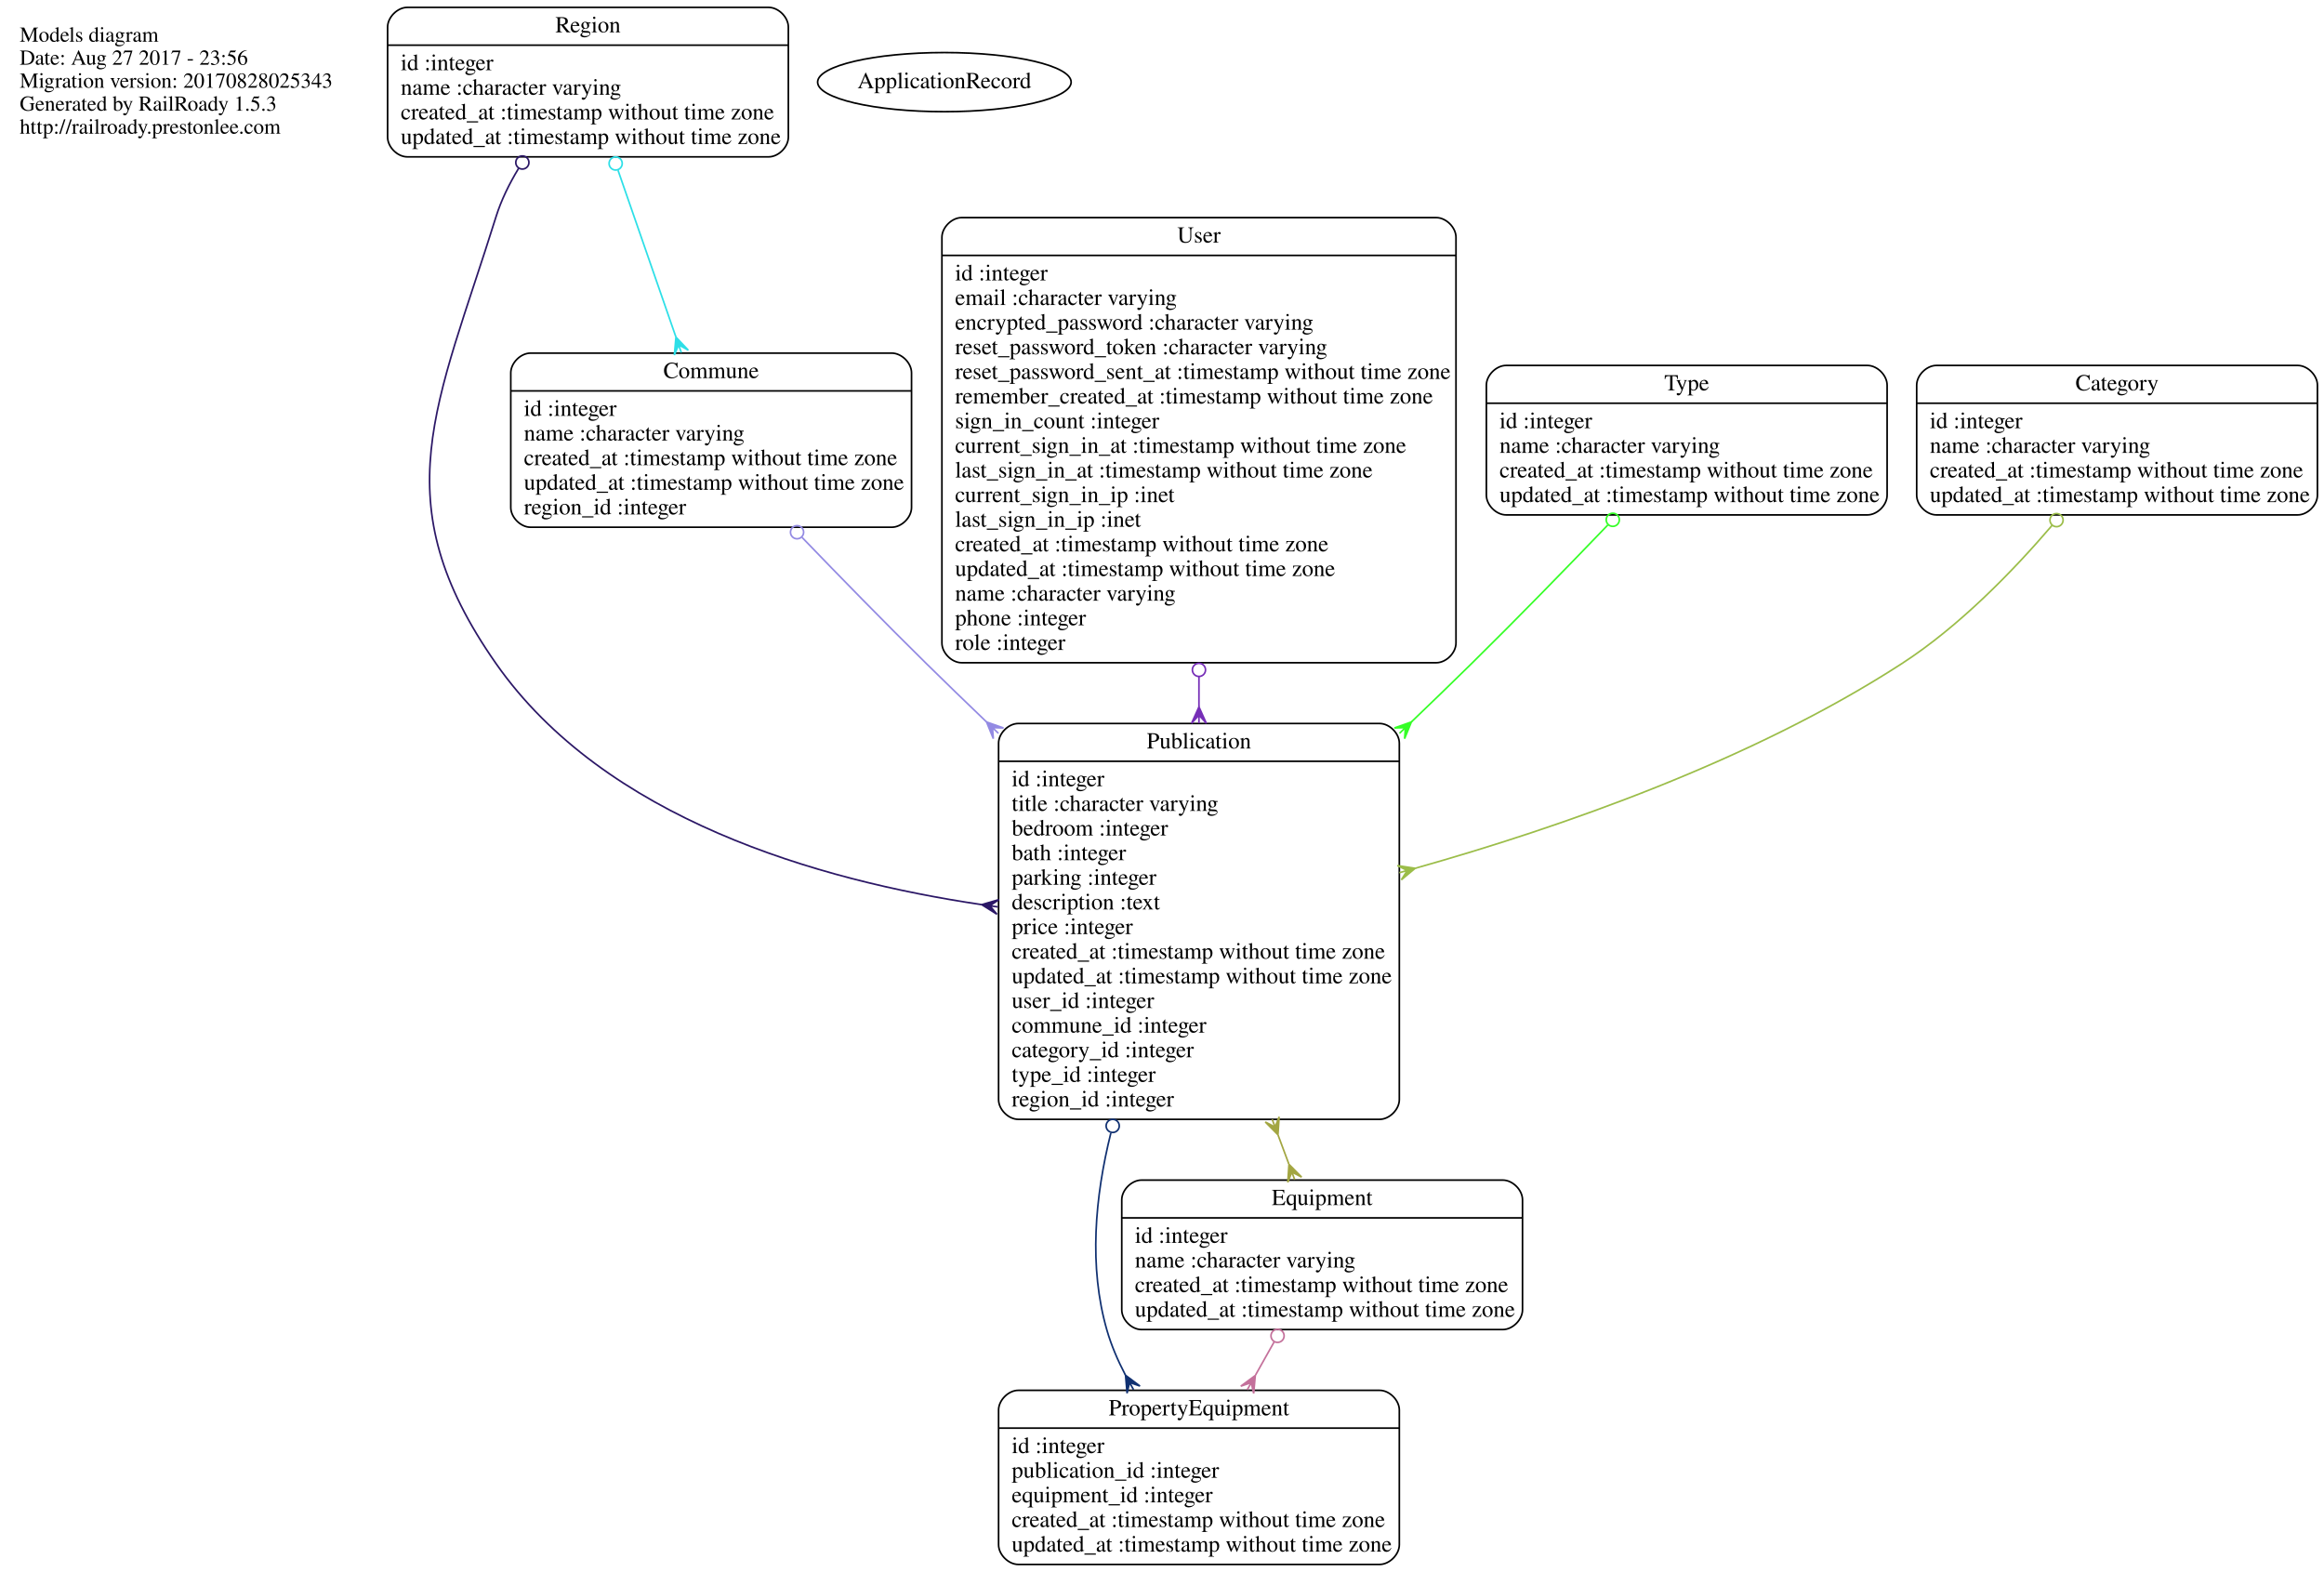
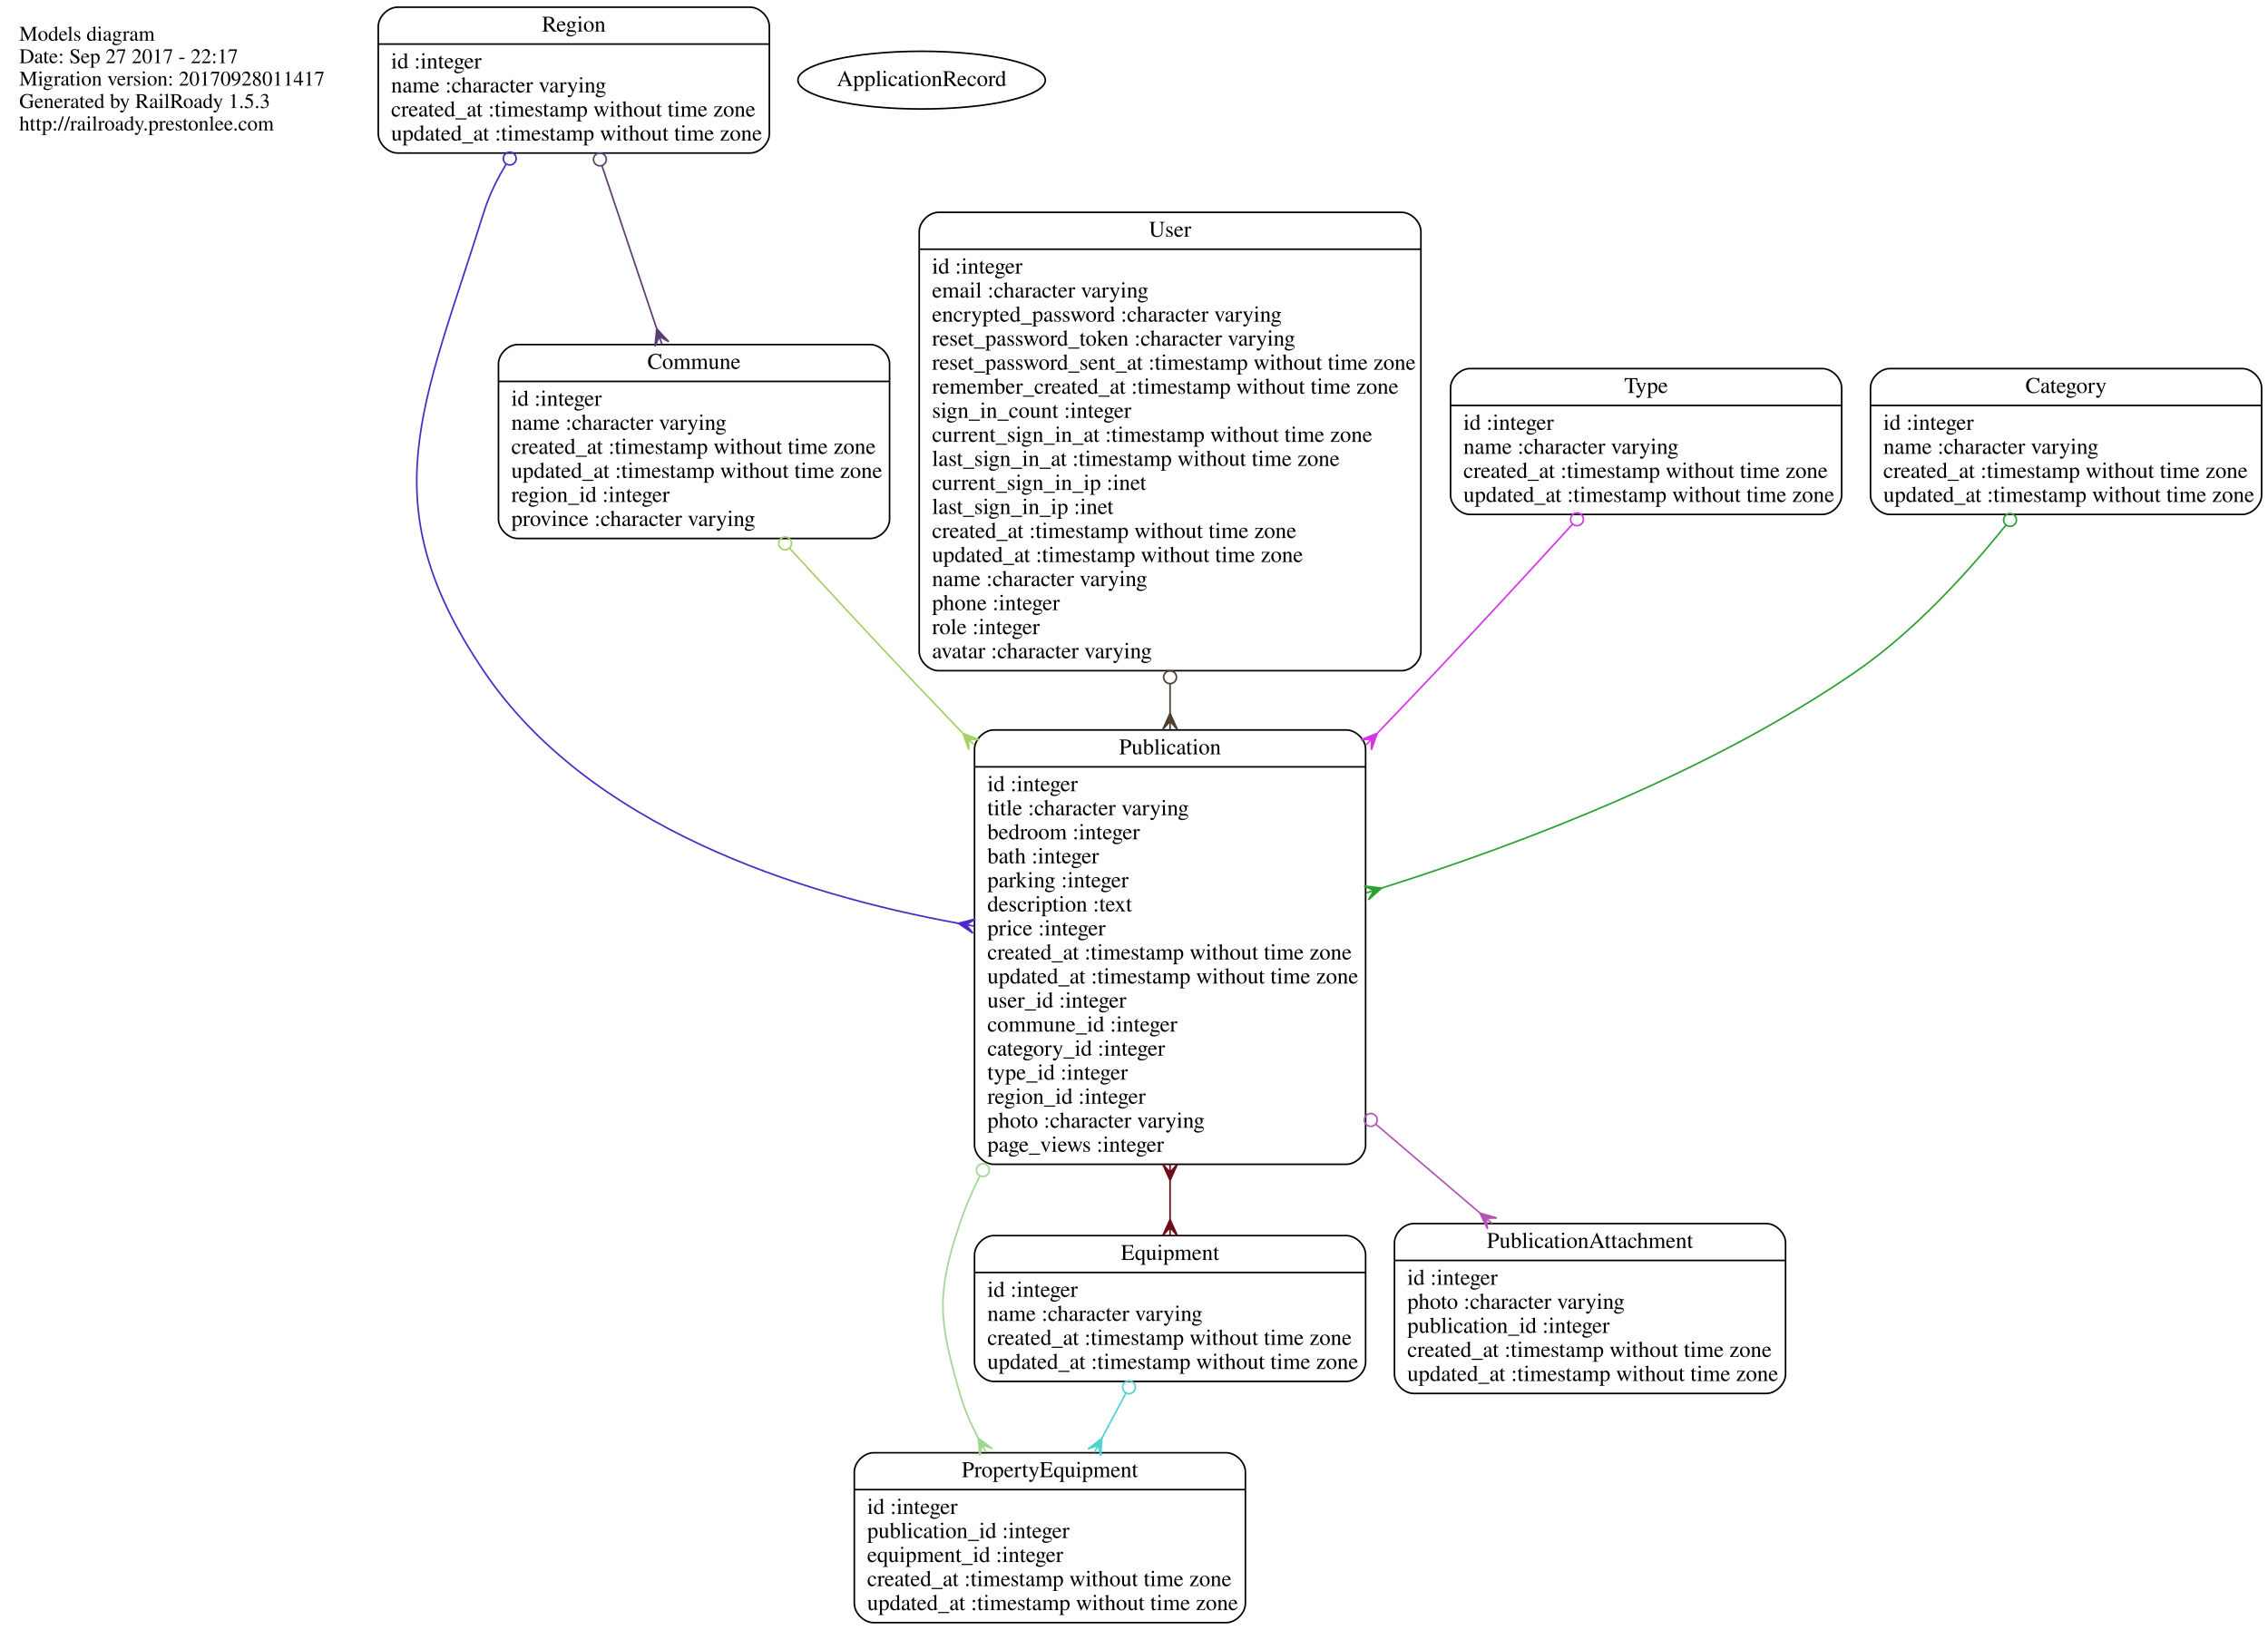
- <svg xmlns="http://www.w3.org/2000/svg" width="1415pt" height="957pt" viewBox="0.00 0.00 1415.00 957.00">
-   <g id="graph0" class="graph" transform="scale(1 1) rotate(0) translate(4 953)">
-     <polygon fill="none" stroke="none" points="-4,4 -4,-953 1411,-953 1411,4 -4,4" />
+ <svg xmlns="http://www.w3.org/2000/svg" width="1415pt" height="1017pt" viewBox="0.00 0.00 1415.00 1017.00">
+   <g id="graph0" class="graph" transform="scale(1 1) rotate(0) translate(4 1013)">
+     <polygon fill="none" stroke="none" points="-4,4 -4,-1013 1411,-1013 1411,4 -4,4" />
    <g id="node1" class="node">
-       <text text-anchor="start" x="8" y="-927.6" font-family="Times,serif" font-size="13.00">Models diagram</text>
-       <text text-anchor="start" x="8" y="-913.6" font-family="Times,serif" font-size="13.00">Date: Aug 27 2017 - 23:56</text>
-       <text text-anchor="start" x="8" y="-899.6" font-family="Times,serif" font-size="13.00">Migration version: 20170828025343</text>
-       <text text-anchor="start" x="8" y="-885.6" font-family="Times,serif" font-size="13.00">Generated by RailRoady 1.5.3</text>
-       <text text-anchor="start" x="8" y="-871.6" font-family="Times,serif" font-size="13.00">http://railroady.prestonlee.com</text>
+       <text text-anchor="start" x="8" y="-987.6" font-family="Times,serif" font-size="13.00">Models diagram</text>
+       <text text-anchor="start" x="8" y="-973.6" font-family="Times,serif" font-size="13.00">Date: Sep 27 2017 - 22:17</text>
+       <text text-anchor="start" x="8" y="-959.6" font-family="Times,serif" font-size="13.00">Migration version: 20170928011417</text>
+       <text text-anchor="start" x="8" y="-945.6" font-family="Times,serif" font-size="13.00">Generated by RailRoady 1.5.3</text>
+       <text text-anchor="start" x="8" y="-931.6" font-family="Times,serif" font-size="13.00">http://railroady.prestonlee.com</text>
    </g>
    <g id="node2" class="node">
-       <path fill="none" stroke="black" d="M616,-271.5C616,-271.5 836,-271.5 836,-271.5 842,-271.5 848,-277.5 848,-283.5 848,-283.5 848,-500.5 848,-500.5 848,-506.5 842,-512.5 836,-512.5 836,-512.5 616,-512.5 616,-512.5 610,-512.5 604,-506.5 604,-500.5 604,-500.5 604,-283.5 604,-283.5 604,-277.5 610,-271.5 616,-271.5" />
-       <text text-anchor="middle" x="726" y="-497.3" font-family="Times,serif" font-size="14.00">Publication</text>
-       <polyline fill="none" stroke="black" points="604,-489.5 848,-489.5 " />
-       <text text-anchor="start" x="612" y="-474.3" font-family="Times,serif" font-size="14.00">id :integer</text>
-       <text text-anchor="start" x="612" y="-459.3" font-family="Times,serif" font-size="14.00">title :character varying</text>
-       <text text-anchor="start" x="612" y="-444.3" font-family="Times,serif" font-size="14.00">bedroom :integer</text>
-       <text text-anchor="start" x="612" y="-429.3" font-family="Times,serif" font-size="14.00">bath :integer</text>
-       <text text-anchor="start" x="612" y="-414.3" font-family="Times,serif" font-size="14.00">parking :integer</text>
-       <text text-anchor="start" x="612" y="-399.3" font-family="Times,serif" font-size="14.00">description :text</text>
-       <text text-anchor="start" x="612" y="-384.3" font-family="Times,serif" font-size="14.00">price :integer</text>
-       <text text-anchor="start" x="612" y="-369.3" font-family="Times,serif" font-size="14.00">created_at :timestamp without time zone</text>
-       <text text-anchor="start" x="612" y="-354.3" font-family="Times,serif" font-size="14.00">updated_at :timestamp without time zone</text>
-       <text text-anchor="start" x="612" y="-339.3" font-family="Times,serif" font-size="14.00">user_id :integer</text>
-       <text text-anchor="start" x="612" y="-324.3" font-family="Times,serif" font-size="14.00">commune_id :integer</text>
-       <text text-anchor="start" x="612" y="-309.3" font-family="Times,serif" font-size="14.00">category_id :integer</text>
-       <text text-anchor="start" x="612" y="-294.3" font-family="Times,serif" font-size="14.00">type_id :integer</text>
-       <text text-anchor="start" x="612" y="-279.3" font-family="Times,serif" font-size="14.00">region_id :integer</text>
+       <path fill="none" stroke="black" d="M616,-286.5C616,-286.5 836,-286.5 836,-286.5 842,-286.5 848,-292.5 848,-298.5 848,-298.5 848,-545.5 848,-545.5 848,-551.5 842,-557.5 836,-557.5 836,-557.5 616,-557.5 616,-557.5 610,-557.5 604,-551.5 604,-545.5 604,-545.5 604,-298.5 604,-298.5 604,-292.5 610,-286.5 616,-286.5" />
+       <text text-anchor="middle" x="726" y="-542.3" font-family="Times,serif" font-size="14.00">Publication</text>
+       <polyline fill="none" stroke="black" points="604,-534.5 848,-534.5 " />
+       <text text-anchor="start" x="612" y="-519.3" font-family="Times,serif" font-size="14.00">id :integer</text>
+       <text text-anchor="start" x="612" y="-504.3" font-family="Times,serif" font-size="14.00">title :character varying</text>
+       <text text-anchor="start" x="612" y="-489.3" font-family="Times,serif" font-size="14.00">bedroom :integer</text>
+       <text text-anchor="start" x="612" y="-474.3" font-family="Times,serif" font-size="14.00">bath :integer</text>
+       <text text-anchor="start" x="612" y="-459.3" font-family="Times,serif" font-size="14.00">parking :integer</text>
+       <text text-anchor="start" x="612" y="-444.3" font-family="Times,serif" font-size="14.00">description :text</text>
+       <text text-anchor="start" x="612" y="-429.3" font-family="Times,serif" font-size="14.00">price :integer</text>
+       <text text-anchor="start" x="612" y="-414.3" font-family="Times,serif" font-size="14.00">created_at :timestamp without time zone</text>
+       <text text-anchor="start" x="612" y="-399.3" font-family="Times,serif" font-size="14.00">updated_at :timestamp without time zone</text>
+       <text text-anchor="start" x="612" y="-384.3" font-family="Times,serif" font-size="14.00">user_id :integer</text>
+       <text text-anchor="start" x="612" y="-369.3" font-family="Times,serif" font-size="14.00">commune_id :integer</text>
+       <text text-anchor="start" x="612" y="-354.3" font-family="Times,serif" font-size="14.00">category_id :integer</text>
+       <text text-anchor="start" x="612" y="-339.3" font-family="Times,serif" font-size="14.00">type_id :integer</text>
+       <text text-anchor="start" x="612" y="-324.3" font-family="Times,serif" font-size="14.00">region_id :integer</text>
+       <text text-anchor="start" x="612" y="-309.3" font-family="Times,serif" font-size="14.00">photo :character varying</text>
+       <text text-anchor="start" x="612" y="-294.3" font-family="Times,serif" font-size="14.00">page_views :integer</text>
    </g>
    <g id="node3" class="node">
-       <path fill="none" stroke="black" d="M616,-0.5C616,-0.5 836,-0.5 836,-0.5 842,-0.5 848,-6.5 848,-12.5 848,-12.5 848,-94.5 848,-94.5 848,-100.5 842,-106.5 836,-106.5 836,-106.5 616,-106.5 616,-106.5 610,-106.5 604,-100.5 604,-94.5 604,-94.5 604,-12.5 604,-12.5 604,-6.5 610,-0.5 616,-0.5" />
-       <text text-anchor="middle" x="726" y="-91.3" font-family="Times,serif" font-size="14.00">PropertyEquipment</text>
-       <polyline fill="none" stroke="black" points="604,-83.5 848,-83.5 " />
-       <text text-anchor="start" x="612" y="-68.3" font-family="Times,serif" font-size="14.00">id :integer</text>
-       <text text-anchor="start" x="612" y="-53.3" font-family="Times,serif" font-size="14.00">publication_id :integer</text>
-       <text text-anchor="start" x="612" y="-38.3" font-family="Times,serif" font-size="14.00">equipment_id :integer</text>
-       <text text-anchor="start" x="612" y="-23.3" font-family="Times,serif" font-size="14.00">created_at :timestamp without time zone</text>
-       <text text-anchor="start" x="612" y="-8.3" font-family="Times,serif" font-size="14.00">updated_at :timestamp without time zone</text>
+       <path fill="none" stroke="black" d="M541,-0.5C541,-0.5 761,-0.5 761,-0.5 767,-0.5 773,-6.5 773,-12.5 773,-12.5 773,-94.5 773,-94.5 773,-100.5 767,-106.5 761,-106.5 761,-106.5 541,-106.5 541,-106.5 535,-106.5 529,-100.5 529,-94.5 529,-94.5 529,-12.5 529,-12.5 529,-6.5 535,-0.5 541,-0.5" />
+       <text text-anchor="middle" x="651" y="-91.3" font-family="Times,serif" font-size="14.00">PropertyEquipment</text>
+       <polyline fill="none" stroke="black" points="529,-83.5 773,-83.5 " />
+       <text text-anchor="start" x="537" y="-68.3" font-family="Times,serif" font-size="14.00">id :integer</text>
+       <text text-anchor="start" x="537" y="-53.3" font-family="Times,serif" font-size="14.00">publication_id :integer</text>
+       <text text-anchor="start" x="537" y="-38.3" font-family="Times,serif" font-size="14.00">equipment_id :integer</text>
+       <text text-anchor="start" x="537" y="-23.3" font-family="Times,serif" font-size="14.00">created_at :timestamp without time zone</text>
+       <text text-anchor="start" x="537" y="-8.3" font-family="Times,serif" font-size="14.00">updated_at :timestamp without time zone</text>
    </g>
    <g id="edge1" class="edge">
-       <path fill="none" stroke="#103071" d="M672.345,-263.143C662.685,-224.31 658.787,-181.689 670,-143 672.667,-133.798 676.609,-124.634 681.188,-115.883" />
-       <ellipse fill="none" stroke="#103071" cx="673.481" cy="-267.498" rx="4" ry="4" />
-       <polygon fill="#103071" stroke="#103071" points="681.306,-115.669 690.097,-109.114 683.734,-111.299 686.163,-106.928 686.163,-106.928 686.163,-106.928 683.734,-111.299 682.229,-104.742 681.306,-115.669 681.306,-115.669" />
+       <path fill="none" stroke="#a3d695" d="M607.303,-279.176C602.523,-269.634 598.349,-259.878 595,-250 579.731,-204.962 581.763,-188.676 595,-143 597.667,-133.798 601.609,-124.634 606.188,-115.883" />
+       <ellipse fill="none" stroke="#a3d695" cx="609.228" cy="-282.881" rx="4" ry="4" />
+       <polygon fill="#a3d695" stroke="#a3d695" points="606.306,-115.669 615.097,-109.114 608.734,-111.299 611.163,-106.928 611.163,-106.928 611.163,-106.928 608.734,-111.299 607.229,-104.742 606.306,-115.669 606.306,-115.669" />
    </g>
    <g id="node5" class="node">
-       <path fill="none" stroke="black" d="M691,-143.5C691,-143.5 911,-143.5 911,-143.5 917,-143.5 923,-149.5 923,-155.5 923,-155.5 923,-222.5 923,-222.5 923,-228.5 917,-234.5 911,-234.5 911,-234.5 691,-234.5 691,-234.5 685,-234.5 679,-228.5 679,-222.5 679,-222.5 679,-155.5 679,-155.5 679,-149.5 685,-143.5 691,-143.5" />
-       <text text-anchor="middle" x="801" y="-219.3" font-family="Times,serif" font-size="14.00">Equipment</text>
-       <polyline fill="none" stroke="black" points="679,-211.5 923,-211.5 " />
-       <text text-anchor="start" x="687" y="-196.3" font-family="Times,serif" font-size="14.00">id :integer</text>
-       <text text-anchor="start" x="687" y="-181.3" font-family="Times,serif" font-size="14.00">name :character varying</text>
-       <text text-anchor="start" x="687" y="-166.3" font-family="Times,serif" font-size="14.00">created_at :timestamp without time zone</text>
-       <text text-anchor="start" x="687" y="-151.3" font-family="Times,serif" font-size="14.00">updated_at :timestamp without time zone</text>
+       <path fill="none" stroke="black" d="M616,-151C616,-151 836,-151 836,-151 842,-151 848,-157 848,-163 848,-163 848,-230 848,-230 848,-236 842,-242 836,-242 836,-242 616,-242 616,-242 610,-242 604,-236 604,-230 604,-230 604,-163 604,-163 604,-157 610,-151 616,-151" />
+       <text text-anchor="middle" x="726" y="-226.8" font-family="Times,serif" font-size="14.00">Equipment</text>
+       <polyline fill="none" stroke="black" points="604,-219 848,-219 " />
+       <text text-anchor="start" x="612" y="-203.8" font-family="Times,serif" font-size="14.00">id :integer</text>
+       <text text-anchor="start" x="612" y="-188.8" font-family="Times,serif" font-size="14.00">name :character varying</text>
+       <text text-anchor="start" x="612" y="-173.8" font-family="Times,serif" font-size="14.00">created_at :timestamp without time zone</text>
+       <text text-anchor="start" x="612" y="-158.8" font-family="Times,serif" font-size="14.00">updated_at :timestamp without time zone</text>
    </g>
    <g id="edge2" class="edge">
-       <path fill="none" stroke="#a3a642" d="M774.2,-261.824C776.422,-255.868 778.59,-250.059 780.668,-244.49" />
-       <polygon fill="#a3a642" stroke="#a3a642" points="774.099,-262.096 766.387,-269.891 772.351,-266.78 770.603,-271.465 770.603,-271.465 770.603,-271.465 772.351,-266.78 774.819,-273.038 774.099,-262.096 774.099,-262.096" />
-       <polygon fill="#a3a642" stroke="#a3a642" points="780.808,-244.115 788.52,-236.319 782.556,-239.43 784.304,-234.746 784.304,-234.746 784.304,-234.746 782.556,-239.43 780.088,-233.173 780.808,-244.115 780.808,-244.115" />
+       <path fill="none" stroke="#700c19" d="M726,-276.147C726,-267.792 726,-259.708 726,-252.108" />
+       <polygon fill="#700c19" stroke="#700c19" points="726,-276.475 721.5,-286.475 726,-281.475 726,-286.475 726,-286.475 726,-286.475 726,-281.475 730.5,-286.475 726,-276.475 726,-276.475" />
+       <polygon fill="#700c19" stroke="#700c19" points="726,-252.062 730.5,-242.062 726,-247.062 726,-242.062 726,-242.062 726,-242.062 726,-247.062 721.5,-242.062 726,-252.062 726,-252.062" />
+     </g>
+     <g id="node8" class="node">
+       <path fill="none" stroke="black" d="M878,-143.5C878,-143.5 1098,-143.5 1098,-143.5 1104,-143.5 1110,-149.5 1110,-155.5 1110,-155.5 1110,-237.5 1110,-237.5 1110,-243.5 1104,-249.5 1098,-249.5 1098,-249.5 878,-249.5 878,-249.5 872,-249.5 866,-243.5 866,-237.5 866,-237.5 866,-155.5 866,-155.5 866,-149.5 872,-143.5 878,-143.5" />
+       <text text-anchor="middle" x="988" y="-234.3" font-family="Times,serif" font-size="14.00">PublicationAttachment</text>
+       <polyline fill="none" stroke="black" points="866,-226.5 1110,-226.5 " />
+       <text text-anchor="start" x="874" y="-211.3" font-family="Times,serif" font-size="14.00">id :integer</text>
+       <text text-anchor="start" x="874" y="-196.3" font-family="Times,serif" font-size="14.00">photo :character varying</text>
+       <text text-anchor="start" x="874" y="-181.3" font-family="Times,serif" font-size="14.00">publication_id :integer</text>
+       <text text-anchor="start" x="874" y="-166.3" font-family="Times,serif" font-size="14.00">created_at :timestamp without time zone</text>
+       <text text-anchor="start" x="874" y="-151.3" font-family="Times,serif" font-size="14.00">updated_at :timestamp without time zone</text>
+     </g>
+     <g id="edge3" class="edge">
+       <path fill="none" stroke="#b455b3" d="M854.275,-311.575C876.667,-292.473 899.166,-273.28 919.152,-256.231" />
+       <ellipse fill="none" stroke="#b455b3" cx="851.222" cy="-314.179" rx="4" ry="4" />
+       <polygon fill="#b455b3" stroke="#b455b3" points="919.364,-256.05 929.893,-252.983 923.168,-252.805 926.972,-249.56 926.972,-249.56 926.972,-249.56 923.168,-252.805 924.052,-246.136 919.364,-256.05 919.364,-256.05" />
    </g>
    <g id="node4" class="node">
-       <ellipse fill="none" stroke="black" cx="571" cy="-903" rx="77.187" ry="18" />
-       <text text-anchor="middle" x="571" y="-899.3" font-family="Times,serif" font-size="14.00">ApplicationRecord</text>
+       <ellipse fill="none" stroke="black" cx="571" cy="-963" rx="77.187" ry="18" />
+       <text text-anchor="middle" x="571" y="-959.3" font-family="Times,serif" font-size="14.00">ApplicationRecord</text>
    </g>
-     <g id="edge3" class="edge">
-       <path fill="none" stroke="#c4719b" d="M771.762,-135.956C768.067,-129.379 764.259,-122.602 760.493,-115.897" />
-       <ellipse fill="none" stroke="#c4719b" cx="773.858" cy="-139.688" rx="4" ry="4" />
-       <polygon fill="#c4719b" stroke="#c4719b" points="760.294,-115.543 759.319,-104.62 757.845,-111.183 755.396,-106.824 755.396,-106.824 755.396,-106.824 757.845,-111.183 751.472,-109.028 760.294,-115.543 760.294,-115.543" />
+     <g id="edge4" class="edge">
+       <path fill="none" stroke="#50d3d1" d="M698.352,-143.521C693.51,-134.418 688.432,-124.872 683.473,-115.55" />
+       <ellipse fill="none" stroke="#50d3d1" cx="700.391" cy="-147.355" rx="4" ry="4" />
+       <polygon fill="#50d3d1" stroke="#50d3d1" points="683.464,-115.531 682.74,-104.589 681.115,-111.117 678.767,-106.703 678.767,-106.703 678.767,-106.703 681.115,-111.117 674.794,-108.816 683.464,-115.531 683.464,-115.531" />
    </g>
    <g id="node6" class="node">
-       <path fill="none" stroke="black" d="M244,-857.5C244,-857.5 464,-857.5 464,-857.5 470,-857.5 476,-863.5 476,-869.5 476,-869.5 476,-936.5 476,-936.5 476,-942.5 470,-948.5 464,-948.5 464,-948.5 244,-948.5 244,-948.5 238,-948.5 232,-942.5 232,-936.5 232,-936.5 232,-869.5 232,-869.5 232,-863.5 238,-857.5 244,-857.5" />
-       <text text-anchor="middle" x="354" y="-933.3" font-family="Times,serif" font-size="14.00">Region</text>
-       <polyline fill="none" stroke="black" points="232,-925.5 476,-925.5 " />
-       <text text-anchor="start" x="240" y="-910.3" font-family="Times,serif" font-size="14.00">id :integer</text>
-       <text text-anchor="start" x="240" y="-895.3" font-family="Times,serif" font-size="14.00">name :character varying</text>
-       <text text-anchor="start" x="240" y="-880.3" font-family="Times,serif" font-size="14.00">created_at :timestamp without time zone</text>
-       <text text-anchor="start" x="240" y="-865.3" font-family="Times,serif" font-size="14.00">updated_at :timestamp without time zone</text>
+       <path fill="none" stroke="black" d="M244,-917.5C244,-917.5 464,-917.5 464,-917.5 470,-917.5 476,-923.5 476,-929.5 476,-929.5 476,-996.5 476,-996.5 476,-1002.5 470,-1008.5 464,-1008.5 464,-1008.5 244,-1008.5 244,-1008.5 238,-1008.5 232,-1002.5 232,-996.5 232,-996.5 232,-929.5 232,-929.5 232,-923.5 238,-917.5 244,-917.5" />
+       <text text-anchor="middle" x="354" y="-993.3" font-family="Times,serif" font-size="14.00">Region</text>
+       <polyline fill="none" stroke="black" points="232,-985.5 476,-985.5 " />
+       <text text-anchor="start" x="240" y="-970.3" font-family="Times,serif" font-size="14.00">id :integer</text>
+       <text text-anchor="start" x="240" y="-955.3" font-family="Times,serif" font-size="14.00">name :character varying</text>
+       <text text-anchor="start" x="240" y="-940.3" font-family="Times,serif" font-size="14.00">created_at :timestamp without time zone</text>
+       <text text-anchor="start" x="240" y="-925.3" font-family="Times,serif" font-size="14.00">updated_at :timestamp without time zone</text>
+     </g>
+     <g id="edge6" class="edge">
+       <path fill="none" stroke="#5028c6" d="M311.745,-910.455C306.095,-901.137 301.165,-891.144 298,-881 260.006,-759.234 226.467,-699.61 298,-594 363.683,-497.026 494.181,-455.042 593.9,-436.868" />
+       <ellipse fill="none" stroke="#5028c6" cx="314.042" cy="-914.065" rx="4" ry="4" />
+       <polygon fill="#5028c6" stroke="#5028c6" points="593.907,-436.867 604.537,-439.562 598.832,-435.998 603.756,-435.13 603.756,-435.13 603.756,-435.13 598.832,-435.998 602.974,-430.699 593.907,-436.867 593.907,-436.867" />
+     </g>
+     <g id="node7" class="node">
+       <path fill="none" stroke="black" d="M319,-677C319,-677 539,-677 539,-677 545,-677 551,-683 551,-689 551,-689 551,-786 551,-786 551,-792 545,-798 539,-798 539,-798 319,-798 319,-798 313,-798 307,-792 307,-786 307,-786 307,-689 307,-689 307,-683 313,-677 319,-677" />
+       <text text-anchor="middle" x="429" y="-782.8" font-family="Times,serif" font-size="14.00">Commune</text>
+       <polyline fill="none" stroke="black" points="307,-775 551,-775 " />
+       <text text-anchor="start" x="315" y="-759.8" font-family="Times,serif" font-size="14.00">id :integer</text>
+       <text text-anchor="start" x="315" y="-744.8" font-family="Times,serif" font-size="14.00">name :character varying</text>
+       <text text-anchor="start" x="315" y="-729.8" font-family="Times,serif" font-size="14.00">created_at :timestamp without time zone</text>
+       <text text-anchor="start" x="315" y="-714.8" font-family="Times,serif" font-size="14.00">updated_at :timestamp without time zone</text>
+       <text text-anchor="start" x="315" y="-699.8" font-family="Times,serif" font-size="14.00">region_id :integer</text>
+       <text text-anchor="start" x="315" y="-684.8" font-family="Times,serif" font-size="14.00">province :character varying</text>
    </g>
    <g id="edge5" class="edge">
-       <path fill="none" stroke="#2b1766" d="M311.745,-850.455C306.095,-841.137 301.165,-831.144 298,-821 261.992,-705.598 228.684,-648.042 298,-549 364.202,-454.408 494.083,-416.97 593.487,-402.261" />
-       <ellipse fill="none" stroke="#2b1766" cx="314.042" cy="-854.065" rx="4" ry="4" />
-       <polygon fill="#2b1766" stroke="#2b1766" points="593.716,-402.228 604.249,-405.28 598.667,-401.526 603.617,-400.824 603.617,-400.824 603.617,-400.824 598.667,-401.526 602.986,-396.369 593.716,-402.228 593.716,-402.228" />
-     </g>
-     <g id="node7" class="node">
-       <path fill="none" stroke="black" d="M319,-632C319,-632 539,-632 539,-632 545,-632 551,-638 551,-644 551,-644 551,-726 551,-726 551,-732 545,-738 539,-738 539,-738 319,-738 319,-738 313,-738 307,-732 307,-726 307,-726 307,-644 307,-644 307,-638 313,-632 319,-632" />
-       <text text-anchor="middle" x="429" y="-722.8" font-family="Times,serif" font-size="14.00">Commune</text>
-       <polyline fill="none" stroke="black" points="307,-715 551,-715 " />
-       <text text-anchor="start" x="315" y="-699.8" font-family="Times,serif" font-size="14.00">id :integer</text>
-       <text text-anchor="start" x="315" y="-684.8" font-family="Times,serif" font-size="14.00">name :character varying</text>
-       <text text-anchor="start" x="315" y="-669.8" font-family="Times,serif" font-size="14.00">created_at :timestamp without time zone</text>
-       <text text-anchor="start" x="315" y="-654.8" font-family="Times,serif" font-size="14.00">updated_at :timestamp without time zone</text>
-       <text text-anchor="start" x="315" y="-639.8" font-family="Times,serif" font-size="14.00">region_id :integer</text>
-     </g>
-     <g id="edge4" class="edge">
-       <path fill="none" stroke="#2ddfe7" d="M372.288,-849.33C382.906,-818.752 396.338,-780.066 407.465,-748.02" />
-       <ellipse fill="none" stroke="#2ddfe7" cx="370.852" cy="-853.466" rx="4" ry="4" />
-       <polygon fill="#2ddfe7" stroke="#2ddfe7" points="407.558,-747.752 415.09,-739.781 409.199,-743.028 410.839,-738.305 410.839,-738.305 410.839,-738.305 409.199,-743.028 406.588,-736.829 407.558,-747.752 407.558,-747.752" />
-     </g>
-     <g id="edge6" class="edge">
-       <path fill="none" stroke="#938ae3" d="M484.315,-625.828C507.456,-601.798 534.786,-573.813 560,-549 571.782,-537.405 584.141,-525.439 596.576,-513.53" />
-       <ellipse fill="none" stroke="#938ae3" cx="481.298" cy="-628.965" rx="4" ry="4" />
-       <polygon fill="#938ae3" stroke="#938ae3" points="596.673,-513.437 607.011,-509.782 600.287,-509.983 603.902,-506.528 603.902,-506.528 603.902,-506.528 600.287,-509.983 600.793,-503.275 596.673,-513.437 596.673,-513.437" />
-     </g>
-     <g id="node8" class="node">
-       <path fill="none" stroke="black" d="M581.5,-549.5C581.5,-549.5 870.5,-549.5 870.5,-549.5 876.5,-549.5 882.5,-555.5 882.5,-561.5 882.5,-561.5 882.5,-808.5 882.5,-808.5 882.5,-814.5 876.5,-820.5 870.5,-820.5 870.5,-820.5 581.5,-820.5 581.5,-820.5 575.5,-820.5 569.5,-814.5 569.5,-808.5 569.5,-808.5 569.5,-561.5 569.5,-561.5 569.5,-555.5 575.5,-549.5 581.5,-549.5" />
-       <text text-anchor="middle" x="726" y="-805.3" font-family="Times,serif" font-size="14.00">User</text>
-       <polyline fill="none" stroke="black" points="569.5,-797.5 882.5,-797.5 " />
-       <text text-anchor="start" x="577.5" y="-782.3" font-family="Times,serif" font-size="14.00">id :integer</text>
-       <text text-anchor="start" x="577.5" y="-767.3" font-family="Times,serif" font-size="14.00">email :character varying</text>
-       <text text-anchor="start" x="577.5" y="-752.3" font-family="Times,serif" font-size="14.00">encrypted_password :character varying</text>
-       <text text-anchor="start" x="577.5" y="-737.3" font-family="Times,serif" font-size="14.00">reset_password_token :character varying</text>
-       <text text-anchor="start" x="577.5" y="-722.3" font-family="Times,serif" font-size="14.00">reset_password_sent_at :timestamp without time zone</text>
-       <text text-anchor="start" x="577.5" y="-707.3" font-family="Times,serif" font-size="14.00">remember_created_at :timestamp without time zone</text>
-       <text text-anchor="start" x="577.5" y="-692.3" font-family="Times,serif" font-size="14.00">sign_in_count :integer</text>
-       <text text-anchor="start" x="577.5" y="-677.3" font-family="Times,serif" font-size="14.00">current_sign_in_at :timestamp without time zone</text>
-       <text text-anchor="start" x="577.5" y="-662.3" font-family="Times,serif" font-size="14.00">last_sign_in_at :timestamp without time zone</text>
-       <text text-anchor="start" x="577.5" y="-647.3" font-family="Times,serif" font-size="14.00">current_sign_in_ip :inet</text>
-       <text text-anchor="start" x="577.5" y="-632.3" font-family="Times,serif" font-size="14.00">last_sign_in_ip :inet</text>
-       <text text-anchor="start" x="577.5" y="-617.3" font-family="Times,serif" font-size="14.00">created_at :timestamp without time zone</text>
-       <text text-anchor="start" x="577.5" y="-602.3" font-family="Times,serif" font-size="14.00">updated_at :timestamp without time zone</text>
-       <text text-anchor="start" x="577.5" y="-587.3" font-family="Times,serif" font-size="14.00">name :character varying</text>
-       <text text-anchor="start" x="577.5" y="-572.3" font-family="Times,serif" font-size="14.00">phone :integer</text>
-       <text text-anchor="start" x="577.5" y="-557.3" font-family="Times,serif" font-size="14.00">role :integer</text>
+       <path fill="none" stroke="#5b3e73" d="M371.618,-909.498C381.791,-879.181 394.711,-840.681 405.714,-807.892" />
+       <ellipse fill="none" stroke="#5b3e73" cx="370.27" cy="-913.516" rx="4" ry="4" />
+       <polygon fill="#5b3e73" stroke="#5b3e73" points="405.731,-807.842 413.178,-799.793 407.321,-803.102 408.912,-798.362 408.912,-798.362 408.912,-798.362 407.321,-803.102 404.646,-796.93 405.731,-807.842 405.731,-807.842" />
    </g>
    <g id="edge7" class="edge">
-       <path fill="none" stroke="#762eb7" d="M726,-541.137C726,-535.022 726,-528.9 726,-522.816" />
-       <ellipse fill="none" stroke="#762eb7" cx="726" cy="-545.148" rx="4" ry="4" />
-       <polygon fill="#762eb7" stroke="#762eb7" points="726,-522.619 730.5,-512.619 726,-517.619 726,-512.619 726,-512.619 726,-512.619 726,-517.619 721.5,-512.619 726,-522.619 726,-522.619" />
+       <path fill="none" stroke="#a5d165" d="M488.715,-670.795C510.95,-646.528 536.492,-618.884 560,-594 571.757,-581.555 584.05,-568.665 596.399,-555.8" />
+       <ellipse fill="none" stroke="#a5d165" cx="485.838" cy="-673.938" rx="4" ry="4" />
+       <polygon fill="#a5d165" stroke="#a5d165" points="596.744,-555.441 606.918,-551.349 600.208,-551.836 603.673,-548.231 603.673,-548.231 603.673,-548.231 600.208,-551.836 600.429,-545.113 596.744,-555.441 596.744,-555.441" />
    </g>
    <g id="node9" class="node">
-       <path fill="none" stroke="black" d="M913,-639.5C913,-639.5 1133,-639.5 1133,-639.5 1139,-639.5 1145,-645.5 1145,-651.5 1145,-651.5 1145,-718.5 1145,-718.5 1145,-724.5 1139,-730.5 1133,-730.5 1133,-730.5 913,-730.5 913,-730.5 907,-730.5 901,-724.5 901,-718.5 901,-718.5 901,-651.5 901,-651.5 901,-645.5 907,-639.5 913,-639.5" />
-       <text text-anchor="middle" x="1023" y="-715.3" font-family="Times,serif" font-size="14.00">Type</text>
-       <polyline fill="none" stroke="black" points="901,-707.5 1145,-707.5 " />
-       <text text-anchor="start" x="909" y="-692.3" font-family="Times,serif" font-size="14.00">id :integer</text>
-       <text text-anchor="start" x="909" y="-677.3" font-family="Times,serif" font-size="14.00">name :character varying</text>
-       <text text-anchor="start" x="909" y="-662.3" font-family="Times,serif" font-size="14.00">created_at :timestamp without time zone</text>
-       <text text-anchor="start" x="909" y="-647.3" font-family="Times,serif" font-size="14.00">updated_at :timestamp without time zone</text>
+       <path fill="none" stroke="black" d="M581.5,-594.5C581.5,-594.5 870.5,-594.5 870.5,-594.5 876.5,-594.5 882.5,-600.5 882.5,-606.5 882.5,-606.5 882.5,-868.5 882.5,-868.5 882.5,-874.5 876.5,-880.5 870.5,-880.5 870.5,-880.5 581.5,-880.5 581.5,-880.5 575.5,-880.5 569.5,-874.5 569.5,-868.5 569.5,-868.5 569.5,-606.5 569.5,-606.5 569.5,-600.5 575.5,-594.5 581.5,-594.5" />
+       <text text-anchor="middle" x="726" y="-865.3" font-family="Times,serif" font-size="14.00">User</text>
+       <polyline fill="none" stroke="black" points="569.5,-857.5 882.5,-857.5 " />
+       <text text-anchor="start" x="577.5" y="-842.3" font-family="Times,serif" font-size="14.00">id :integer</text>
+       <text text-anchor="start" x="577.5" y="-827.3" font-family="Times,serif" font-size="14.00">email :character varying</text>
+       <text text-anchor="start" x="577.5" y="-812.3" font-family="Times,serif" font-size="14.00">encrypted_password :character varying</text>
+       <text text-anchor="start" x="577.5" y="-797.3" font-family="Times,serif" font-size="14.00">reset_password_token :character varying</text>
+       <text text-anchor="start" x="577.5" y="-782.3" font-family="Times,serif" font-size="14.00">reset_password_sent_at :timestamp without time zone</text>
+       <text text-anchor="start" x="577.5" y="-767.3" font-family="Times,serif" font-size="14.00">remember_created_at :timestamp without time zone</text>
+       <text text-anchor="start" x="577.5" y="-752.3" font-family="Times,serif" font-size="14.00">sign_in_count :integer</text>
+       <text text-anchor="start" x="577.5" y="-737.3" font-family="Times,serif" font-size="14.00">current_sign_in_at :timestamp without time zone</text>
+       <text text-anchor="start" x="577.5" y="-722.3" font-family="Times,serif" font-size="14.00">last_sign_in_at :timestamp without time zone</text>
+       <text text-anchor="start" x="577.5" y="-707.3" font-family="Times,serif" font-size="14.00">current_sign_in_ip :inet</text>
+       <text text-anchor="start" x="577.5" y="-692.3" font-family="Times,serif" font-size="14.00">last_sign_in_ip :inet</text>
+       <text text-anchor="start" x="577.5" y="-677.3" font-family="Times,serif" font-size="14.00">created_at :timestamp without time zone</text>
+       <text text-anchor="start" x="577.5" y="-662.3" font-family="Times,serif" font-size="14.00">updated_at :timestamp without time zone</text>
+       <text text-anchor="start" x="577.5" y="-647.3" font-family="Times,serif" font-size="14.00">name :character varying</text>
+       <text text-anchor="start" x="577.5" y="-632.3" font-family="Times,serif" font-size="14.00">phone :integer</text>
+       <text text-anchor="start" x="577.5" y="-617.3" font-family="Times,serif" font-size="14.00">role :integer</text>
+       <text text-anchor="start" x="577.5" y="-602.3" font-family="Times,serif" font-size="14.00">avatar :character varying</text>
    </g>
    <g id="edge8" class="edge">
-       <path fill="none" stroke="#35fe27" d="M974.949,-633.383C950.406,-607.812 919.906,-576.463 892,-549 880.218,-537.405 867.859,-525.439 855.424,-513.53" />
-       <ellipse fill="none" stroke="#35fe27" cx="977.964" cy="-636.529" rx="4" ry="4" />
-       <polygon fill="#35fe27" stroke="#35fe27" points="855.327,-513.437 851.207,-503.275 851.713,-509.983 848.098,-506.528 848.098,-506.528 848.098,-506.528 851.713,-509.983 844.989,-509.782 855.327,-513.437 855.327,-513.437" />
+       <path fill="none" stroke="#4b4032" d="M726,-586.153C726,-580.113 726,-574.061 726,-568.032" />
+       <ellipse fill="none" stroke="#4b4032" cx="726" cy="-590.426" rx="4" ry="4" />
+       <polygon fill="#4b4032" stroke="#4b4032" points="726,-567.914 730.5,-557.914 726,-562.914 726,-557.914 726,-557.914 726,-557.914 726,-562.914 721.5,-557.914 726,-567.914 726,-567.914" />
    </g>
    <g id="node10" class="node">
-       <path fill="none" stroke="black" d="M1175,-639.5C1175,-639.5 1395,-639.5 1395,-639.5 1401,-639.5 1407,-645.5 1407,-651.5 1407,-651.5 1407,-718.5 1407,-718.5 1407,-724.5 1401,-730.5 1395,-730.5 1395,-730.5 1175,-730.5 1175,-730.5 1169,-730.5 1163,-724.5 1163,-718.5 1163,-718.5 1163,-651.5 1163,-651.5 1163,-645.5 1169,-639.5 1175,-639.5" />
-       <text text-anchor="middle" x="1285" y="-715.3" font-family="Times,serif" font-size="14.00">Category</text>
-       <polyline fill="none" stroke="black" points="1163,-707.5 1407,-707.5 " />
-       <text text-anchor="start" x="1171" y="-692.3" font-family="Times,serif" font-size="14.00">id :integer</text>
-       <text text-anchor="start" x="1171" y="-677.3" font-family="Times,serif" font-size="14.00">name :character varying</text>
-       <text text-anchor="start" x="1171" y="-662.3" font-family="Times,serif" font-size="14.00">created_at :timestamp without time zone</text>
-       <text text-anchor="start" x="1171" y="-647.3" font-family="Times,serif" font-size="14.00">updated_at :timestamp without time zone</text>
+       <path fill="none" stroke="black" d="M913,-692C913,-692 1133,-692 1133,-692 1139,-692 1145,-698 1145,-704 1145,-704 1145,-771 1145,-771 1145,-777 1139,-783 1133,-783 1133,-783 913,-783 913,-783 907,-783 901,-777 901,-771 901,-771 901,-704 901,-704 901,-698 907,-692 913,-692" />
+       <text text-anchor="middle" x="1023" y="-767.8" font-family="Times,serif" font-size="14.00">Type</text>
+       <polyline fill="none" stroke="black" points="901,-760 1145,-760 " />
+       <text text-anchor="start" x="909" y="-744.8" font-family="Times,serif" font-size="14.00">id :integer</text>
+       <text text-anchor="start" x="909" y="-729.8" font-family="Times,serif" font-size="14.00">name :character varying</text>
+       <text text-anchor="start" x="909" y="-714.8" font-family="Times,serif" font-size="14.00">created_at :timestamp without time zone</text>
+       <text text-anchor="start" x="909" y="-699.8" font-family="Times,serif" font-size="14.00">updated_at :timestamp without time zone</text>
    </g>
    <g id="edge9" class="edge">
-       <path fill="none" stroke="#9bbd49" d="M1245.45,-633.133C1221.51,-605.149 1188.91,-571.621 1154,-549 1062.84,-489.927 946.294,-449.336 857.845,-424.4" />
-       <ellipse fill="none" stroke="#9bbd49" cx="1248.15" cy="-636.325" rx="4" ry="4" />
-       <polygon fill="#9bbd49" stroke="#9bbd49" points="857.652,-424.346 849.228,-417.326 852.836,-423.004 848.019,-421.661 848.019,-421.661 848.019,-421.661 852.836,-423.004 846.811,-425.996 857.652,-424.346 857.652,-424.346" />
+       <path fill="none" stroke="#d535e7" d="M977.042,-685.838C952.066,-658.476 920.535,-624.205 892,-594 880.243,-581.555 867.95,-568.665 855.601,-555.8" />
+       <ellipse fill="none" stroke="#d535e7" cx="979.897" cy="-688.968" rx="4" ry="4" />
+       <polygon fill="#d535e7" stroke="#d535e7" points="855.256,-555.441 851.571,-545.113 851.792,-551.836 848.327,-548.231 848.327,-548.231 848.327,-548.231 851.792,-551.836 845.082,-551.349 855.256,-555.441 855.256,-555.441" />
+     </g>
+     <g id="node11" class="node">
+       <path fill="none" stroke="black" d="M1175,-692C1175,-692 1395,-692 1395,-692 1401,-692 1407,-698 1407,-704 1407,-704 1407,-771 1407,-771 1407,-777 1401,-783 1395,-783 1395,-783 1175,-783 1175,-783 1169,-783 1163,-777 1163,-771 1163,-771 1163,-704 1163,-704 1163,-698 1169,-692 1175,-692" />
+       <text text-anchor="middle" x="1285" y="-767.8" font-family="Times,serif" font-size="14.00">Category</text>
+       <polyline fill="none" stroke="black" points="1163,-760 1407,-760 " />
+       <text text-anchor="start" x="1171" y="-744.8" font-family="Times,serif" font-size="14.00">id :integer</text>
+       <text text-anchor="start" x="1171" y="-729.8" font-family="Times,serif" font-size="14.00">name :character varying</text>
+       <text text-anchor="start" x="1171" y="-714.8" font-family="Times,serif" font-size="14.00">created_at :timestamp without time zone</text>
+       <text text-anchor="start" x="1171" y="-699.8" font-family="Times,serif" font-size="14.00">updated_at :timestamp without time zone</text>
+     </g>
+     <g id="edge10" class="edge">
+       <path fill="none" stroke="#2ca030" d="M1247.56,-685.428C1223.54,-655.556 1190.16,-618.937 1154,-594 1063.43,-531.54 946.695,-486.846 858.019,-458.852" />
+       <ellipse fill="none" stroke="#2ca030" cx="1250.05" cy="-688.562" rx="4" ry="4" />
+       <polygon fill="#2ca030" stroke="#2ca030" points="857.985,-458.842 849.782,-451.564 853.212,-457.35 848.44,-455.859 848.44,-455.859 848.44,-455.859 853.212,-457.35 847.098,-460.154 857.985,-458.842 857.985,-458.842" />
    </g>
  </g>
</svg>
